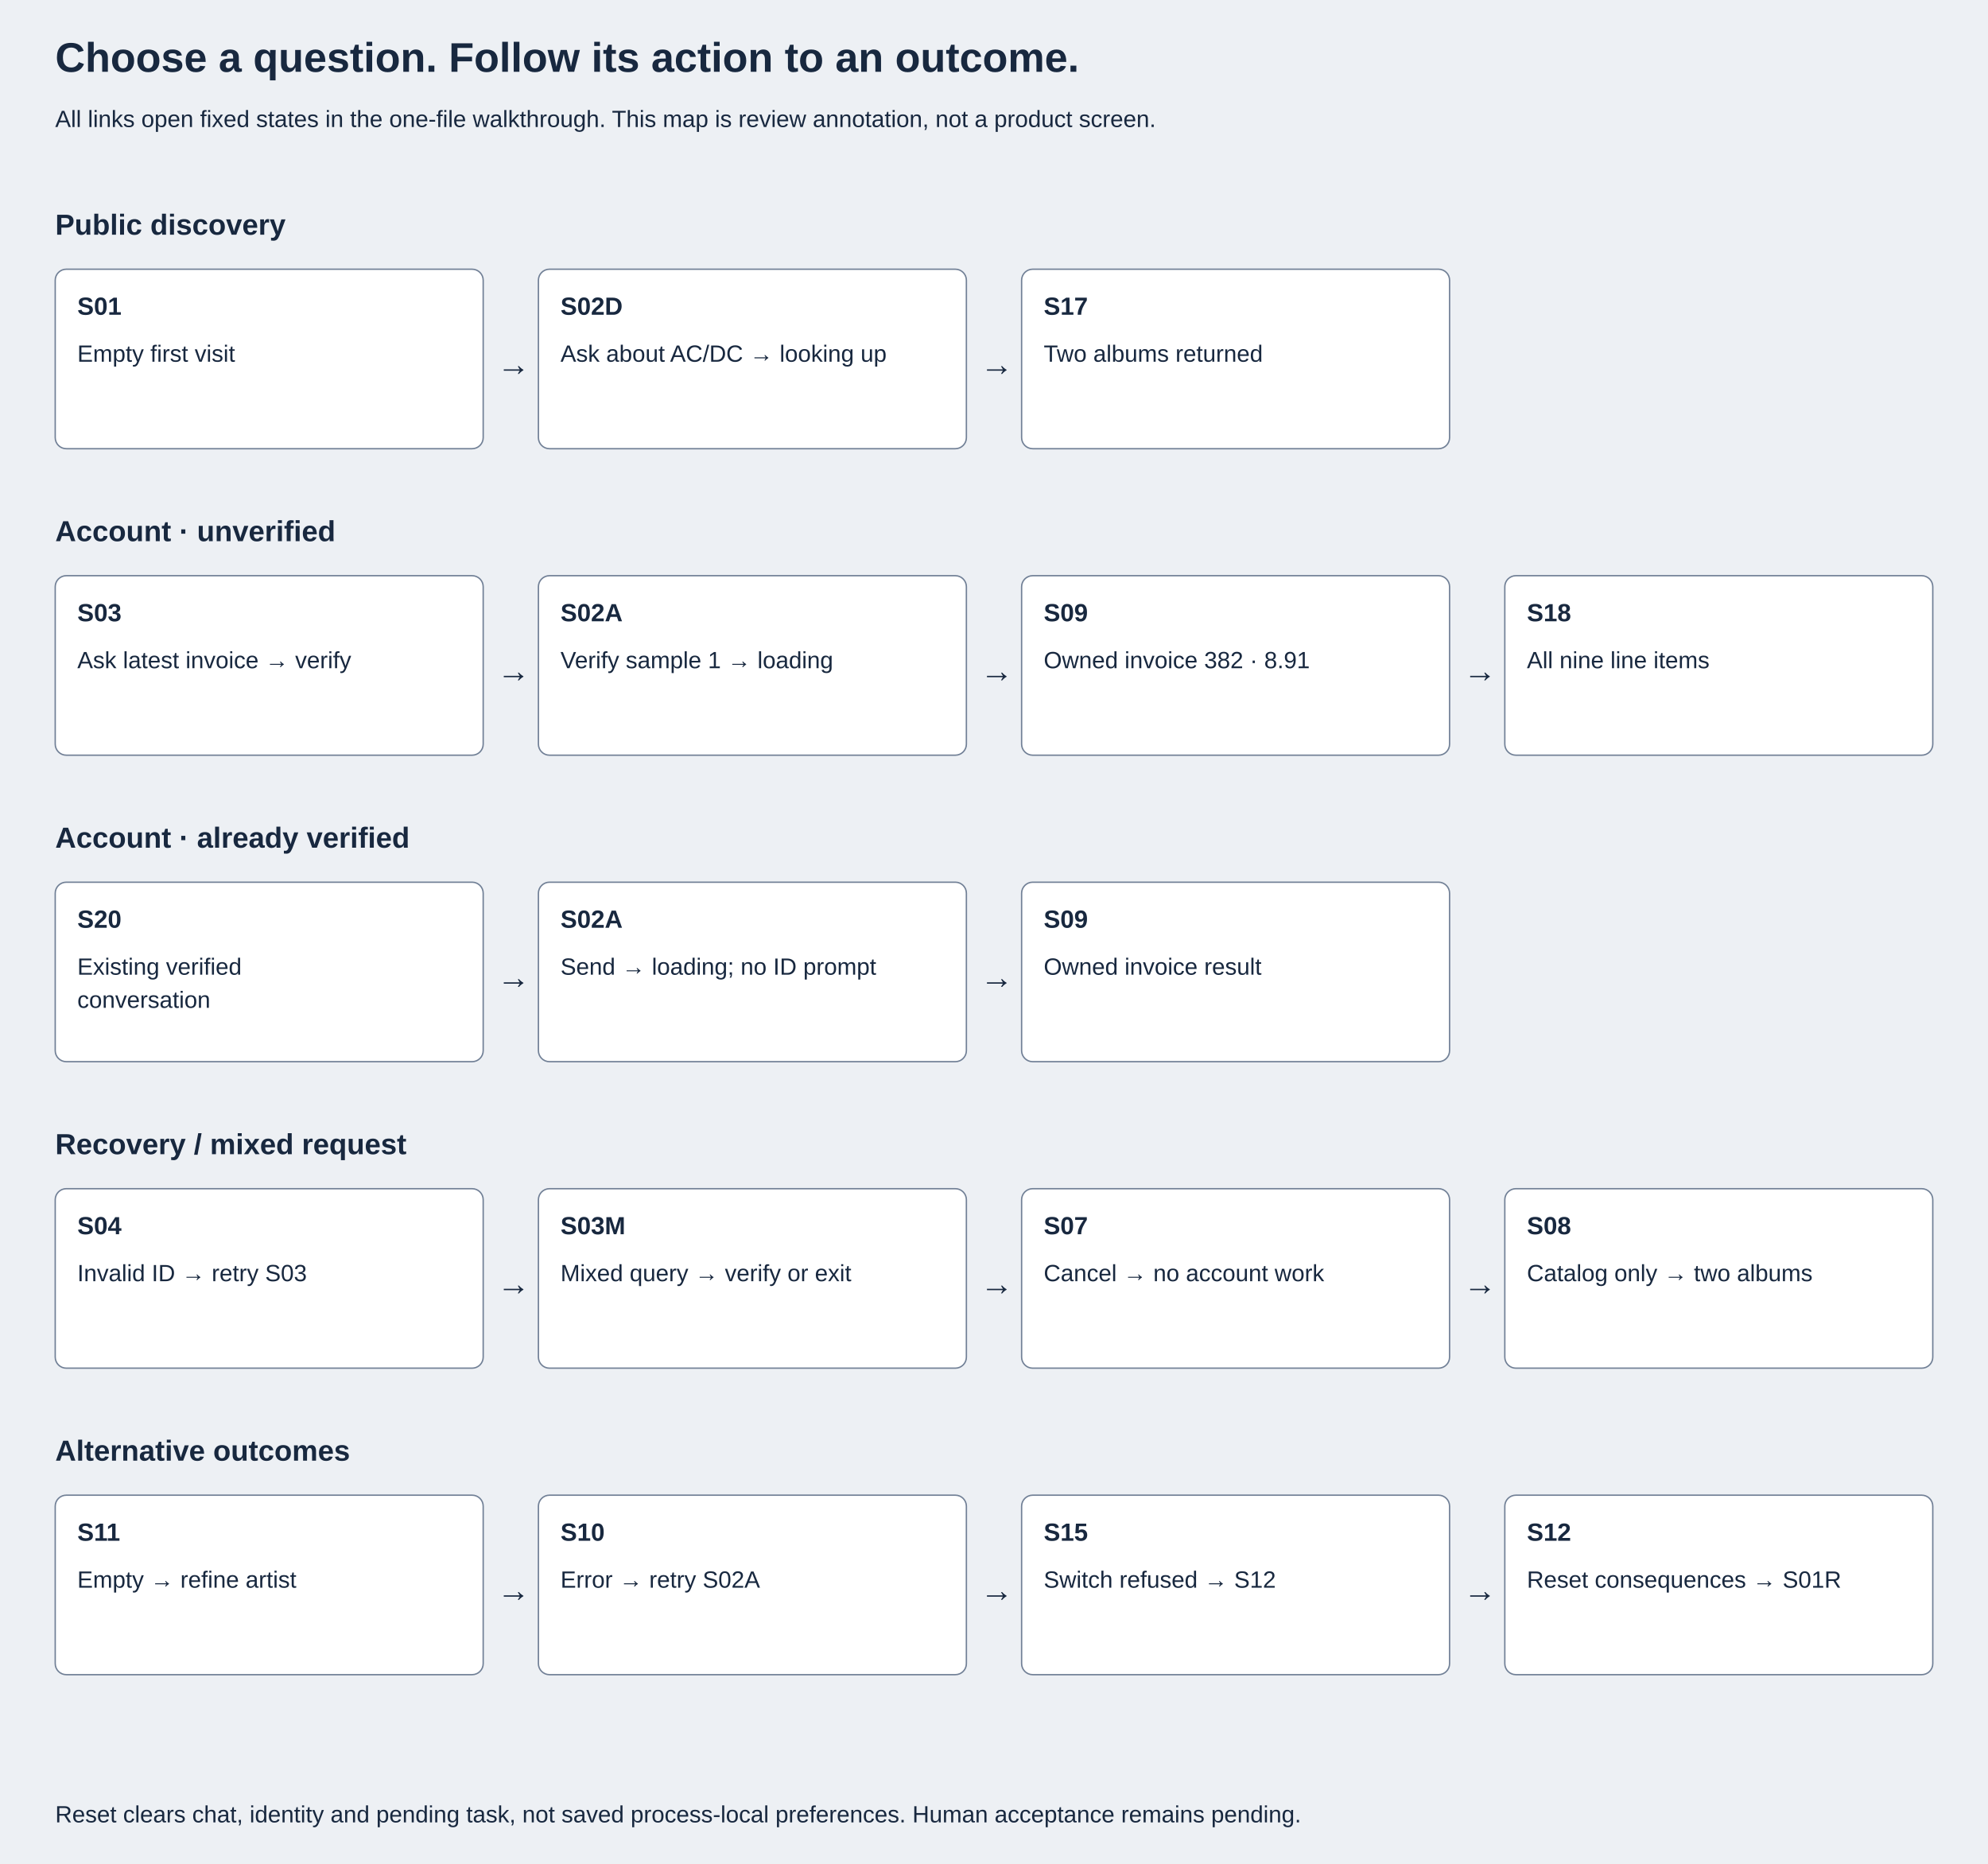
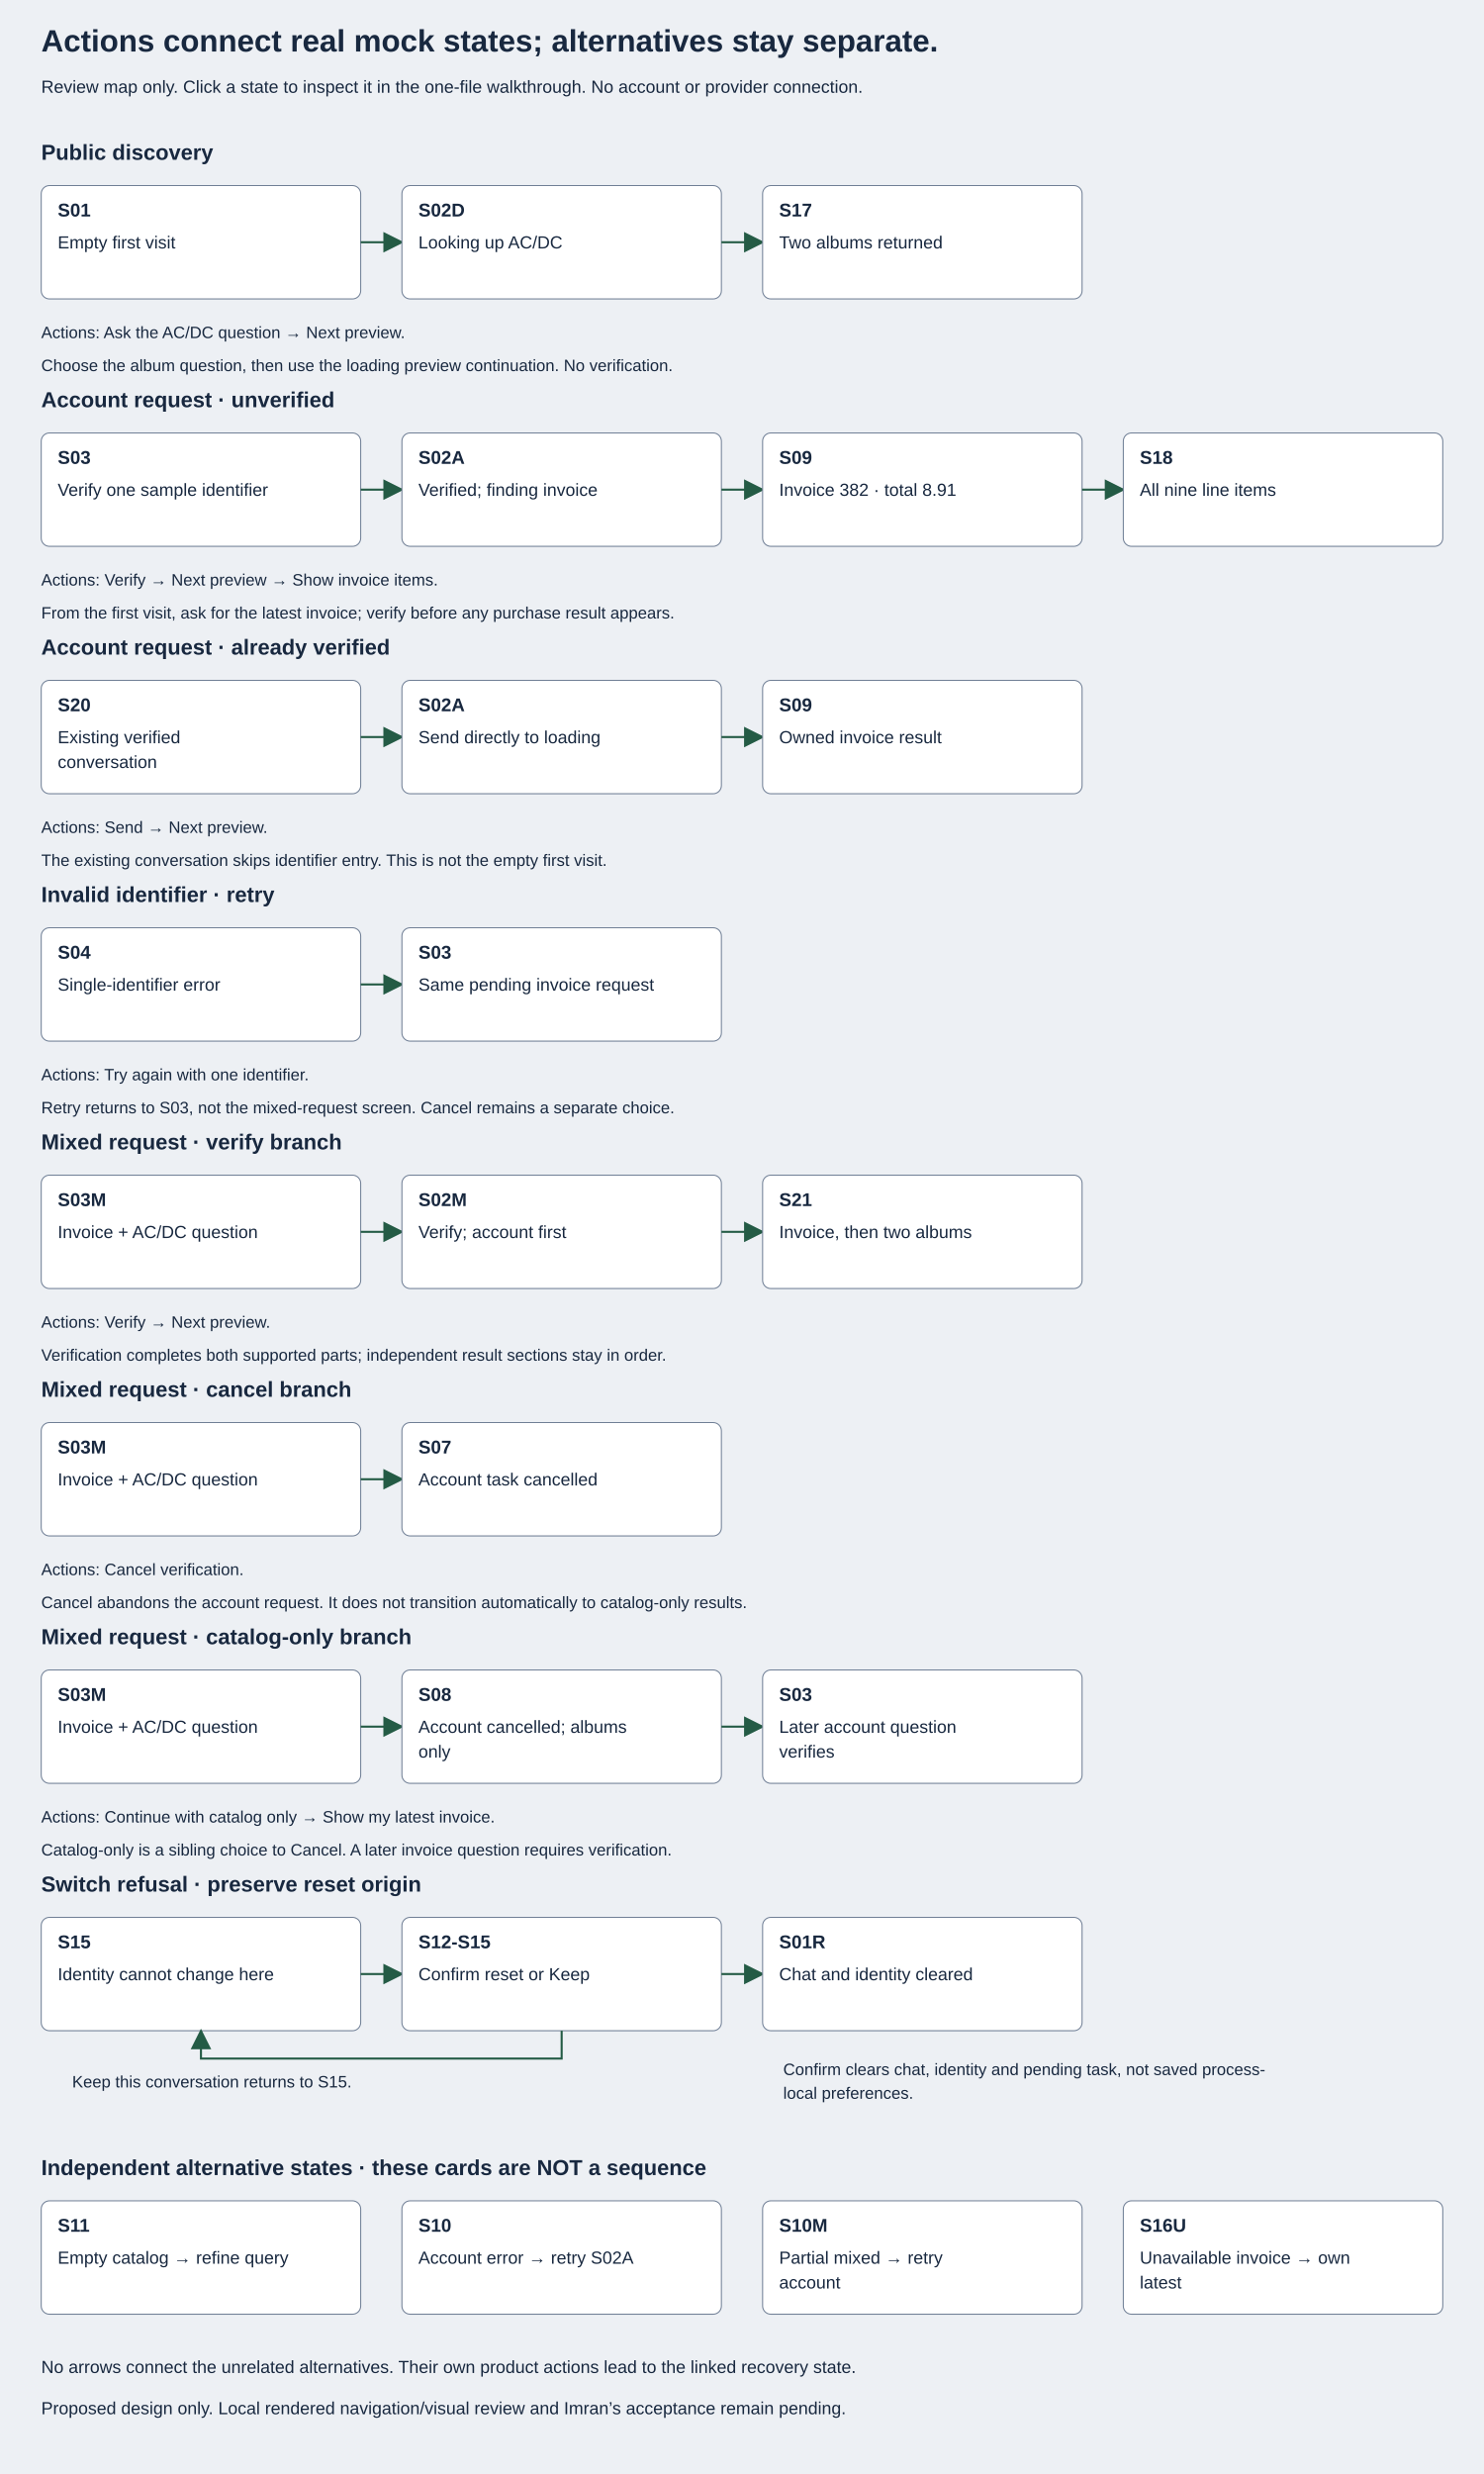
- <svg xmlns="http://www.w3.org/2000/svg" width="1440" height="1350" viewBox="0 0 1440 1350" role="img" aria-labelledby="title desc">
-   <rect width="100%" height="100%" fill="#edf0f4" />
-   <style>text{font-family:Arial,sans-serif;fill:#18283f} .bold{font-weight:700}</style>
-   <text x="40" y="52" font-size="30" class="bold">Choose a question. Follow its action to an outcome.</text>
-   <text x="40" y="92" font-size="17">All links open fixed states in the one-file walkthrough. This map is review annotation, not a product screen.</text>
-   <text x="40" y="170" font-size="21" class="bold">Public discovery</text>
+ <svg xmlns="http://www.w3.org/2000/svg" width="1440" height="2400" viewBox="0 0 1440 2400" role="img" aria-labelledby="title desc">
+   <defs>
+     <marker id="arrow" markerWidth="10" markerHeight="10" refX="9" refY="5" orient="auto">
+       <path d="M0 0 L10 5 L0 10 Z" fill="#245b45" />
+     </marker>
+   </defs>
+   <rect width="1440" height="2400" fill="#edf0f4" />
+   <style>text{font-family:Arial,sans-serif;fill:#18283f}.bold{font-weight:700}</style>
+   <text x="40" y="50" font-size="30" class="bold">Actions connect real mock states; alternatives stay separate.</text>
+   <text x="40" y="90" font-size="17">Review map only. Click a state to inspect it in the one-file walkthrough. No account or provider connection.</text>
+   <text x="40" y="155" font-size="21" class="bold">Public discovery</text>
  <a href="walkthrough.html#a-S01">
-     <rect x="40" y="195" width="310" height="130" rx="8" fill="white" stroke="#718096" />
-     <text x="56" y="228" font-size="18" class="bold">S01</text>
-     <text x="56" y="262" font-size="17">Empty first visit</text>
-   </a>
-   <text x="360" y="272" font-size="24">→</text>
+     <rect x="40" y="180" width="310" height="110" rx="8" fill="white" stroke="#718096" />
+     <text x="56" y="210" font-size="18" class="bold">S01</text>
+     <text x="56" y="241" font-size="17">Empty first visit</text>
+   </a>
+   <g data-from="S01" data-to="S02D" data-action="Ask the AC/DC question">
+     <path d="M350 235 L390 235" stroke="#245b45" stroke-width="2" fill="none" marker-end="url(#arrow)" />
+   </g>
  <a href="walkthrough.html#a-S02D">
-     <rect x="390" y="195" width="310" height="130" rx="8" fill="white" stroke="#718096" />
-     <text x="406" y="228" font-size="18" class="bold">S02D</text>
-     <text x="406" y="262" font-size="17">Ask about AC/DC → looking up</text>
-   </a>
-   <text x="710" y="272" font-size="24">→</text>
+     <rect x="390" y="180" width="310" height="110" rx="8" fill="white" stroke="#718096" />
+     <text x="406" y="210" font-size="18" class="bold">S02D</text>
+     <text x="406" y="241" font-size="17">Looking up AC/DC</text>
+   </a>
+   <g data-from="S02D" data-to="S17" data-action="Next preview">
+     <path d="M700 235 L740 235" stroke="#245b45" stroke-width="2" fill="none" marker-end="url(#arrow)" />
+   </g>
  <a href="walkthrough.html#a-S17">
-     <rect x="740" y="195" width="310" height="130" rx="8" fill="white" stroke="#718096" />
-     <text x="756" y="228" font-size="18" class="bold">S17</text>
-     <text x="756" y="262" font-size="17">Two albums returned</text>
-   </a>
-   <text x="40" y="392" font-size="21" class="bold">Account · unverified</text>
+     <rect x="740" y="180" width="310" height="110" rx="8" fill="white" stroke="#718096" />
+     <text x="756" y="210" font-size="18" class="bold">S17</text>
+     <text x="756" y="241" font-size="17">Two albums returned</text>
+   </a>
+   <text x="40" y="328" font-size="16">Actions: Ask the AC/DC question → Next preview.</text>
+   <text x="40" y="360" font-size="16">Choose the album question, then use the loading preview continuation. No verification.</text>
+   <text x="40" y="395" font-size="21" class="bold">Account request · unverified</text>
  <a href="walkthrough.html#a-S03">
-     <rect x="40" y="417" width="310" height="130" rx="8" fill="white" stroke="#718096" />
+     <rect x="40" y="420" width="310" height="110" rx="8" fill="white" stroke="#718096" />
    <text x="56" y="450" font-size="18" class="bold">S03</text>
-     <text x="56" y="484" font-size="17">Ask latest invoice → verify</text>
-   </a>
-   <text x="360" y="494" font-size="24">→</text>
+     <text x="56" y="481" font-size="17">Verify one sample identifier</text>
+   </a>
+   <g data-from="S03" data-to="S02A" data-action="Verify">
+     <path d="M350 475 L390 475" stroke="#245b45" stroke-width="2" fill="none" marker-end="url(#arrow)" />
+   </g>
  <a href="walkthrough.html#a-S02A">
-     <rect x="390" y="417" width="310" height="130" rx="8" fill="white" stroke="#718096" />
+     <rect x="390" y="420" width="310" height="110" rx="8" fill="white" stroke="#718096" />
    <text x="406" y="450" font-size="18" class="bold">S02A</text>
-     <text x="406" y="484" font-size="17">Verify sample 1 → loading</text>
-   </a>
-   <text x="710" y="494" font-size="24">→</text>
+     <text x="406" y="481" font-size="17">Verified; finding invoice</text>
+   </a>
+   <g data-from="S02A" data-to="S09" data-action="Next preview">
+     <path d="M700 475 L740 475" stroke="#245b45" stroke-width="2" fill="none" marker-end="url(#arrow)" />
+   </g>
  <a href="walkthrough.html#a-S09">
-     <rect x="740" y="417" width="310" height="130" rx="8" fill="white" stroke="#718096" />
+     <rect x="740" y="420" width="310" height="110" rx="8" fill="white" stroke="#718096" />
    <text x="756" y="450" font-size="18" class="bold">S09</text>
-     <text x="756" y="484" font-size="17">Owned invoice 382 · 8.91</text>
-   </a>
-   <text x="1060" y="494" font-size="24">→</text>
+     <text x="756" y="481" font-size="17">Invoice 382 · total 8.91</text>
+   </a>
+   <g data-from="S09" data-to="S18" data-action="Show invoice items">
+     <path d="M1050 475 L1090 475" stroke="#245b45" stroke-width="2" fill="none" marker-end="url(#arrow)" />
+   </g>
  <a href="walkthrough.html#a-S18">
-     <rect x="1090" y="417" width="310" height="130" rx="8" fill="white" stroke="#718096" />
+     <rect x="1090" y="420" width="310" height="110" rx="8" fill="white" stroke="#718096" />
    <text x="1106" y="450" font-size="18" class="bold">S18</text>
-     <text x="1106" y="484" font-size="17">All nine line items</text>
-   </a>
-   <text x="40" y="614" font-size="21" class="bold">Account · already verified</text>
+     <text x="1106" y="481" font-size="17">All nine line items</text>
+   </a>
+   <text x="40" y="568" font-size="16">Actions: Verify → Next preview → Show invoice items.</text>
+   <text x="40" y="600" font-size="16">From the first visit, ask for the latest invoice; verify before any purchase result appears.</text>
+   <text x="40" y="635" font-size="21" class="bold">Account request · already verified</text>
  <a href="walkthrough.html#a-S20">
-     <rect x="40" y="639" width="310" height="130" rx="8" fill="white" stroke="#718096" />
-     <text x="56" y="672" font-size="18" class="bold">S20</text>
-     <text x="56" y="706" font-size="17">Existing verified</text>
-     <text x="56" y="730" font-size="17">conversation</text>
-   </a>
-   <text x="360" y="716" font-size="24">→</text>
+     <rect x="40" y="660" width="310" height="110" rx="8" fill="white" stroke="#718096" />
+     <text x="56" y="690" font-size="18" class="bold">S20</text>
+     <text x="56" y="721" font-size="17">Existing verified</text>
+     <text x="56" y="745" font-size="17">conversation</text>
+   </a>
+   <g data-from="S20" data-to="S02A" data-action="Send">
+     <path d="M350 715 L390 715" stroke="#245b45" stroke-width="2" fill="none" marker-end="url(#arrow)" />
+   </g>
  <a href="walkthrough.html#a-S02A">
-     <rect x="390" y="639" width="310" height="130" rx="8" fill="white" stroke="#718096" />
-     <text x="406" y="672" font-size="18" class="bold">S02A</text>
-     <text x="406" y="706" font-size="17">Send → loading; no ID prompt</text>
-   </a>
-   <text x="710" y="716" font-size="24">→</text>
+     <rect x="390" y="660" width="310" height="110" rx="8" fill="white" stroke="#718096" />
+     <text x="406" y="690" font-size="18" class="bold">S02A</text>
+     <text x="406" y="721" font-size="17">Send directly to loading</text>
+   </a>
+   <g data-from="S02A" data-to="S09" data-action="Next preview">
+     <path d="M700 715 L740 715" stroke="#245b45" stroke-width="2" fill="none" marker-end="url(#arrow)" />
+   </g>
  <a href="walkthrough.html#a-S09">
-     <rect x="740" y="639" width="310" height="130" rx="8" fill="white" stroke="#718096" />
-     <text x="756" y="672" font-size="18" class="bold">S09</text>
-     <text x="756" y="706" font-size="17">Owned invoice result</text>
-   </a>
-   <text x="40" y="836" font-size="21" class="bold">Recovery / mixed request</text>
+     <rect x="740" y="660" width="310" height="110" rx="8" fill="white" stroke="#718096" />
+     <text x="756" y="690" font-size="18" class="bold">S09</text>
+     <text x="756" y="721" font-size="17">Owned invoice result</text>
+   </a>
+   <text x="40" y="808" font-size="16">Actions: Send → Next preview.</text>
+   <text x="40" y="840" font-size="16">The existing conversation skips identifier entry. This is not the empty first visit.</text>
+   <text x="40" y="875" font-size="21" class="bold">Invalid identifier · retry</text>
  <a href="walkthrough.html#a-S04">
-     <rect x="40" y="861" width="310" height="130" rx="8" fill="white" stroke="#718096" />
-     <text x="56" y="894" font-size="18" class="bold">S04</text>
-     <text x="56" y="928" font-size="17">Invalid ID → retry S03</text>
-   </a>
-   <text x="360" y="938" font-size="24">→</text>
+     <rect x="40" y="900" width="310" height="110" rx="8" fill="white" stroke="#718096" />
+     <text x="56" y="930" font-size="18" class="bold">S04</text>
+     <text x="56" y="961" font-size="17">Single-identifier error</text>
+   </a>
+   <g data-from="S04" data-to="S03" data-action="Try again with one identifier">
+     <path d="M350 955 L390 955" stroke="#245b45" stroke-width="2" fill="none" marker-end="url(#arrow)" />
+   </g>
+   <a href="walkthrough.html#a-S03">
+     <rect x="390" y="900" width="310" height="110" rx="8" fill="white" stroke="#718096" />
+     <text x="406" y="930" font-size="18" class="bold">S03</text>
+     <text x="406" y="961" font-size="17">Same pending invoice request</text>
+   </a>
+   <text x="40" y="1048" font-size="16">Actions: Try again with one identifier.</text>
+   <text x="40" y="1080" font-size="16">Retry returns to S03, not the mixed-request screen. Cancel remains a separate choice.</text>
+   <text x="40" y="1115" font-size="21" class="bold">Mixed request · verify branch</text>
  <a href="walkthrough.html#a-S03M">
-     <rect x="390" y="861" width="310" height="130" rx="8" fill="white" stroke="#718096" />
-     <text x="406" y="894" font-size="18" class="bold">S03M</text>
-     <text x="406" y="928" font-size="17">Mixed query → verify or exit</text>
-   </a>
-   <text x="710" y="938" font-size="24">→</text>
+     <rect x="40" y="1140" width="310" height="110" rx="8" fill="white" stroke="#718096" />
+     <text x="56" y="1170" font-size="18" class="bold">S03M</text>
+     <text x="56" y="1201" font-size="17">Invoice + AC/DC question</text>
+   </a>
+   <g data-from="S03M" data-to="S02M" data-action="Verify">
+     <path d="M350 1195 L390 1195" stroke="#245b45" stroke-width="2" fill="none" marker-end="url(#arrow)" />
+   </g>
+   <a href="walkthrough.html#a-S02M">
+     <rect x="390" y="1140" width="310" height="110" rx="8" fill="white" stroke="#718096" />
+     <text x="406" y="1170" font-size="18" class="bold">S02M</text>
+     <text x="406" y="1201" font-size="17">Verify; account first</text>
+   </a>
+   <g data-from="S02M" data-to="S21" data-action="Next preview">
+     <path d="M700 1195 L740 1195" stroke="#245b45" stroke-width="2" fill="none" marker-end="url(#arrow)" />
+   </g>
+   <a href="walkthrough.html#a-S21">
+     <rect x="740" y="1140" width="310" height="110" rx="8" fill="white" stroke="#718096" />
+     <text x="756" y="1170" font-size="18" class="bold">S21</text>
+     <text x="756" y="1201" font-size="17">Invoice, then two albums</text>
+   </a>
+   <text x="40" y="1288" font-size="16">Actions: Verify → Next preview.</text>
+   <text x="40" y="1320" font-size="16">Verification completes both supported parts; independent result sections stay in order.</text>
+   <text x="40" y="1355" font-size="21" class="bold">Mixed request · cancel branch</text>
+   <a href="walkthrough.html#a-S03M">
+     <rect x="40" y="1380" width="310" height="110" rx="8" fill="white" stroke="#718096" />
+     <text x="56" y="1410" font-size="18" class="bold">S03M</text>
+     <text x="56" y="1441" font-size="17">Invoice + AC/DC question</text>
+   </a>
+   <g data-from="S03M" data-to="S07" data-action="Cancel verification">
+     <path d="M350 1435 L390 1435" stroke="#245b45" stroke-width="2" fill="none" marker-end="url(#arrow)" />
+   </g>
  <a href="walkthrough.html#a-S07">
-     <rect x="740" y="861" width="310" height="130" rx="8" fill="white" stroke="#718096" />
-     <text x="756" y="894" font-size="18" class="bold">S07</text>
-     <text x="756" y="928" font-size="17">Cancel → no account work</text>
-   </a>
-   <text x="1060" y="938" font-size="24">→</text>
+     <rect x="390" y="1380" width="310" height="110" rx="8" fill="white" stroke="#718096" />
+     <text x="406" y="1410" font-size="18" class="bold">S07</text>
+     <text x="406" y="1441" font-size="17">Account task cancelled</text>
+   </a>
+   <text x="40" y="1528" font-size="16">Actions: Cancel verification.</text>
+   <text x="40" y="1560" font-size="16">Cancel abandons the account request. It does not transition automatically to catalog-only results.</text>
+   <text x="40" y="1595" font-size="21" class="bold">Mixed request · catalog-only branch</text>
+   <a href="walkthrough.html#a-S03M">
+     <rect x="40" y="1620" width="310" height="110" rx="8" fill="white" stroke="#718096" />
+     <text x="56" y="1650" font-size="18" class="bold">S03M</text>
+     <text x="56" y="1681" font-size="17">Invoice + AC/DC question</text>
+   </a>
+   <g data-from="S03M" data-to="S08" data-action="Continue with catalog only">
+     <path d="M350 1675 L390 1675" stroke="#245b45" stroke-width="2" fill="none" marker-end="url(#arrow)" />
+   </g>
  <a href="walkthrough.html#a-S08">
-     <rect x="1090" y="861" width="310" height="130" rx="8" fill="white" stroke="#718096" />
-     <text x="1106" y="894" font-size="18" class="bold">S08</text>
-     <text x="1106" y="928" font-size="17">Catalog only → two albums</text>
-   </a>
-   <text x="40" y="1058" font-size="21" class="bold">Alternative outcomes</text>
+     <rect x="390" y="1620" width="310" height="110" rx="8" fill="white" stroke="#718096" />
+     <text x="406" y="1650" font-size="18" class="bold">S08</text>
+     <text x="406" y="1681" font-size="17">Account cancelled; albums</text>
+     <text x="406" y="1705" font-size="17">only</text>
+   </a>
+   <g data-from="S08" data-to="S03" data-action="Show my latest invoice">
+     <path d="M700 1675 L740 1675" stroke="#245b45" stroke-width="2" fill="none" marker-end="url(#arrow)" />
+   </g>
+   <a href="walkthrough.html#a-S03">
+     <rect x="740" y="1620" width="310" height="110" rx="8" fill="white" stroke="#718096" />
+     <text x="756" y="1650" font-size="18" class="bold">S03</text>
+     <text x="756" y="1681" font-size="17">Later account question</text>
+     <text x="756" y="1705" font-size="17">verifies</text>
+   </a>
+   <text x="40" y="1768" font-size="16">Actions: Continue with catalog only → Show my latest invoice.</text>
+   <text x="40" y="1800" font-size="16">Catalog-only is a sibling choice to Cancel. A later invoice question requires verification.</text>
+   <text x="40" y="1835" font-size="21" class="bold">Switch refusal · preserve reset origin</text>
+   <a href="walkthrough.html#a-S15">
+     <rect x="40" y="1860" width="310" height="110" rx="8" fill="white" stroke="#718096" />
+     <text x="56" y="1890" font-size="18" class="bold">S15</text>
+     <text x="56" y="1921" font-size="17">Identity cannot change here</text>
+   </a>
+   <g data-from="S15" data-to="S12-S15" data-action="New conversation">
+     <path d="M350 1915 L390 1915" stroke="#245b45" stroke-width="2" fill="none" marker-end="url(#arrow)" />
+   </g>
+   <a href="walkthrough.html#a-S12-S15">
+     <rect x="390" y="1860" width="310" height="110" rx="8" fill="white" stroke="#718096" />
+     <text x="406" y="1890" font-size="18" class="bold">S12-S15</text>
+     <text x="406" y="1921" font-size="17">Confirm reset or Keep</text>
+   </a>
+   <g data-from="S12-S15" data-to="S01R" data-action="Start new conversation">
+     <path d="M700 1915 L740 1915" stroke="#245b45" stroke-width="2" fill="none" marker-end="url(#arrow)" />
+   </g>
+   <a href="walkthrough.html#a-S01R">
+     <rect x="740" y="1860" width="310" height="110" rx="8" fill="white" stroke="#718096" />
+     <text x="756" y="1890" font-size="18" class="bold">S01R</text>
+     <text x="756" y="1921" font-size="17">Chat and identity cleared</text>
+   </a>
+   <g data-from="S12-S15" data-to="S15" data-action="Keep this conversation">
+     <path d="M545 1970 L545 1997 L195 1997 L195 1970" stroke="#245b45" stroke-width="2" fill="none" marker-end="url(#arrow)" />
+   </g>
+   <text x="70" y="2025" font-size="16">Keep this conversation returns to S15.</text>
+   <text x="760" y="2013" font-size="16">Confirm clears chat, identity and pending task, not saved process-</text>
+   <text x="760" y="2036" font-size="16">local preferences.</text>
+   <text x="40" y="2110" font-size="21" class="bold">Independent alternative states · these cards are NOT a sequence</text>
  <a href="walkthrough.html#a-S11">
-     <rect x="40" y="1083" width="310" height="130" rx="8" fill="white" stroke="#718096" />
-     <text x="56" y="1116" font-size="18" class="bold">S11</text>
-     <text x="56" y="1150" font-size="17">Empty → refine artist</text>
-   </a>
-   <text x="360" y="1160" font-size="24">→</text>
+     <rect x="40" y="2135" width="310" height="110" rx="8" fill="white" stroke="#718096" />
+     <text x="56" y="2165" font-size="18" class="bold">S11</text>
+     <text x="56" y="2196" font-size="17">Empty catalog → refine query</text>
+   </a>
  <a href="walkthrough.html#a-S10">
-     <rect x="390" y="1083" width="310" height="130" rx="8" fill="white" stroke="#718096" />
-     <text x="406" y="1116" font-size="18" class="bold">S10</text>
-     <text x="406" y="1150" font-size="17">Error → retry S02A</text>
-   </a>
-   <text x="710" y="1160" font-size="24">→</text>
-   <a href="walkthrough.html#a-S15">
-     <rect x="740" y="1083" width="310" height="130" rx="8" fill="white" stroke="#718096" />
-     <text x="756" y="1116" font-size="18" class="bold">S15</text>
-     <text x="756" y="1150" font-size="17">Switch refused → S12</text>
-   </a>
-   <text x="1060" y="1160" font-size="24">→</text>
-   <a href="walkthrough.html#a-S12">
-     <rect x="1090" y="1083" width="310" height="130" rx="8" fill="white" stroke="#718096" />
-     <text x="1106" y="1116" font-size="18" class="bold">S12</text>
-     <text x="1106" y="1150" font-size="17">Reset consequences → S01R</text>
-   </a>
-   <text x="40" y="1320" font-size="17">Reset clears chat, identity and pending task, not saved process-local preferences. Human acceptance remains pending.</text>
+     <rect x="390" y="2135" width="310" height="110" rx="8" fill="white" stroke="#718096" />
+     <text x="406" y="2165" font-size="18" class="bold">S10</text>
+     <text x="406" y="2196" font-size="17">Account error → retry S02A</text>
+   </a>
+   <a href="walkthrough.html#a-S10M">
+     <rect x="740" y="2135" width="310" height="110" rx="8" fill="white" stroke="#718096" />
+     <text x="756" y="2165" font-size="18" class="bold">S10M</text>
+     <text x="756" y="2196" font-size="17">Partial mixed → retry</text>
+     <text x="756" y="2220" font-size="17">account</text>
+   </a>
+   <a href="walkthrough.html#a-S16U">
+     <rect x="1090" y="2135" width="310" height="110" rx="8" fill="white" stroke="#718096" />
+     <text x="1106" y="2165" font-size="18" class="bold">S16U</text>
+     <text x="1106" y="2196" font-size="17">Unavailable invoice → own</text>
+     <text x="1106" y="2220" font-size="17">latest</text>
+   </a>
+   <text x="40" y="2302" font-size="17">No arrows connect the unrelated alternatives. Their own product actions lead to the linked recovery state.</text>
+   <text x="40" y="2342" font-size="17">Proposed design only. Local rendered navigation/visual review and Imran’s acceptance remain pending.</text>
</svg>
